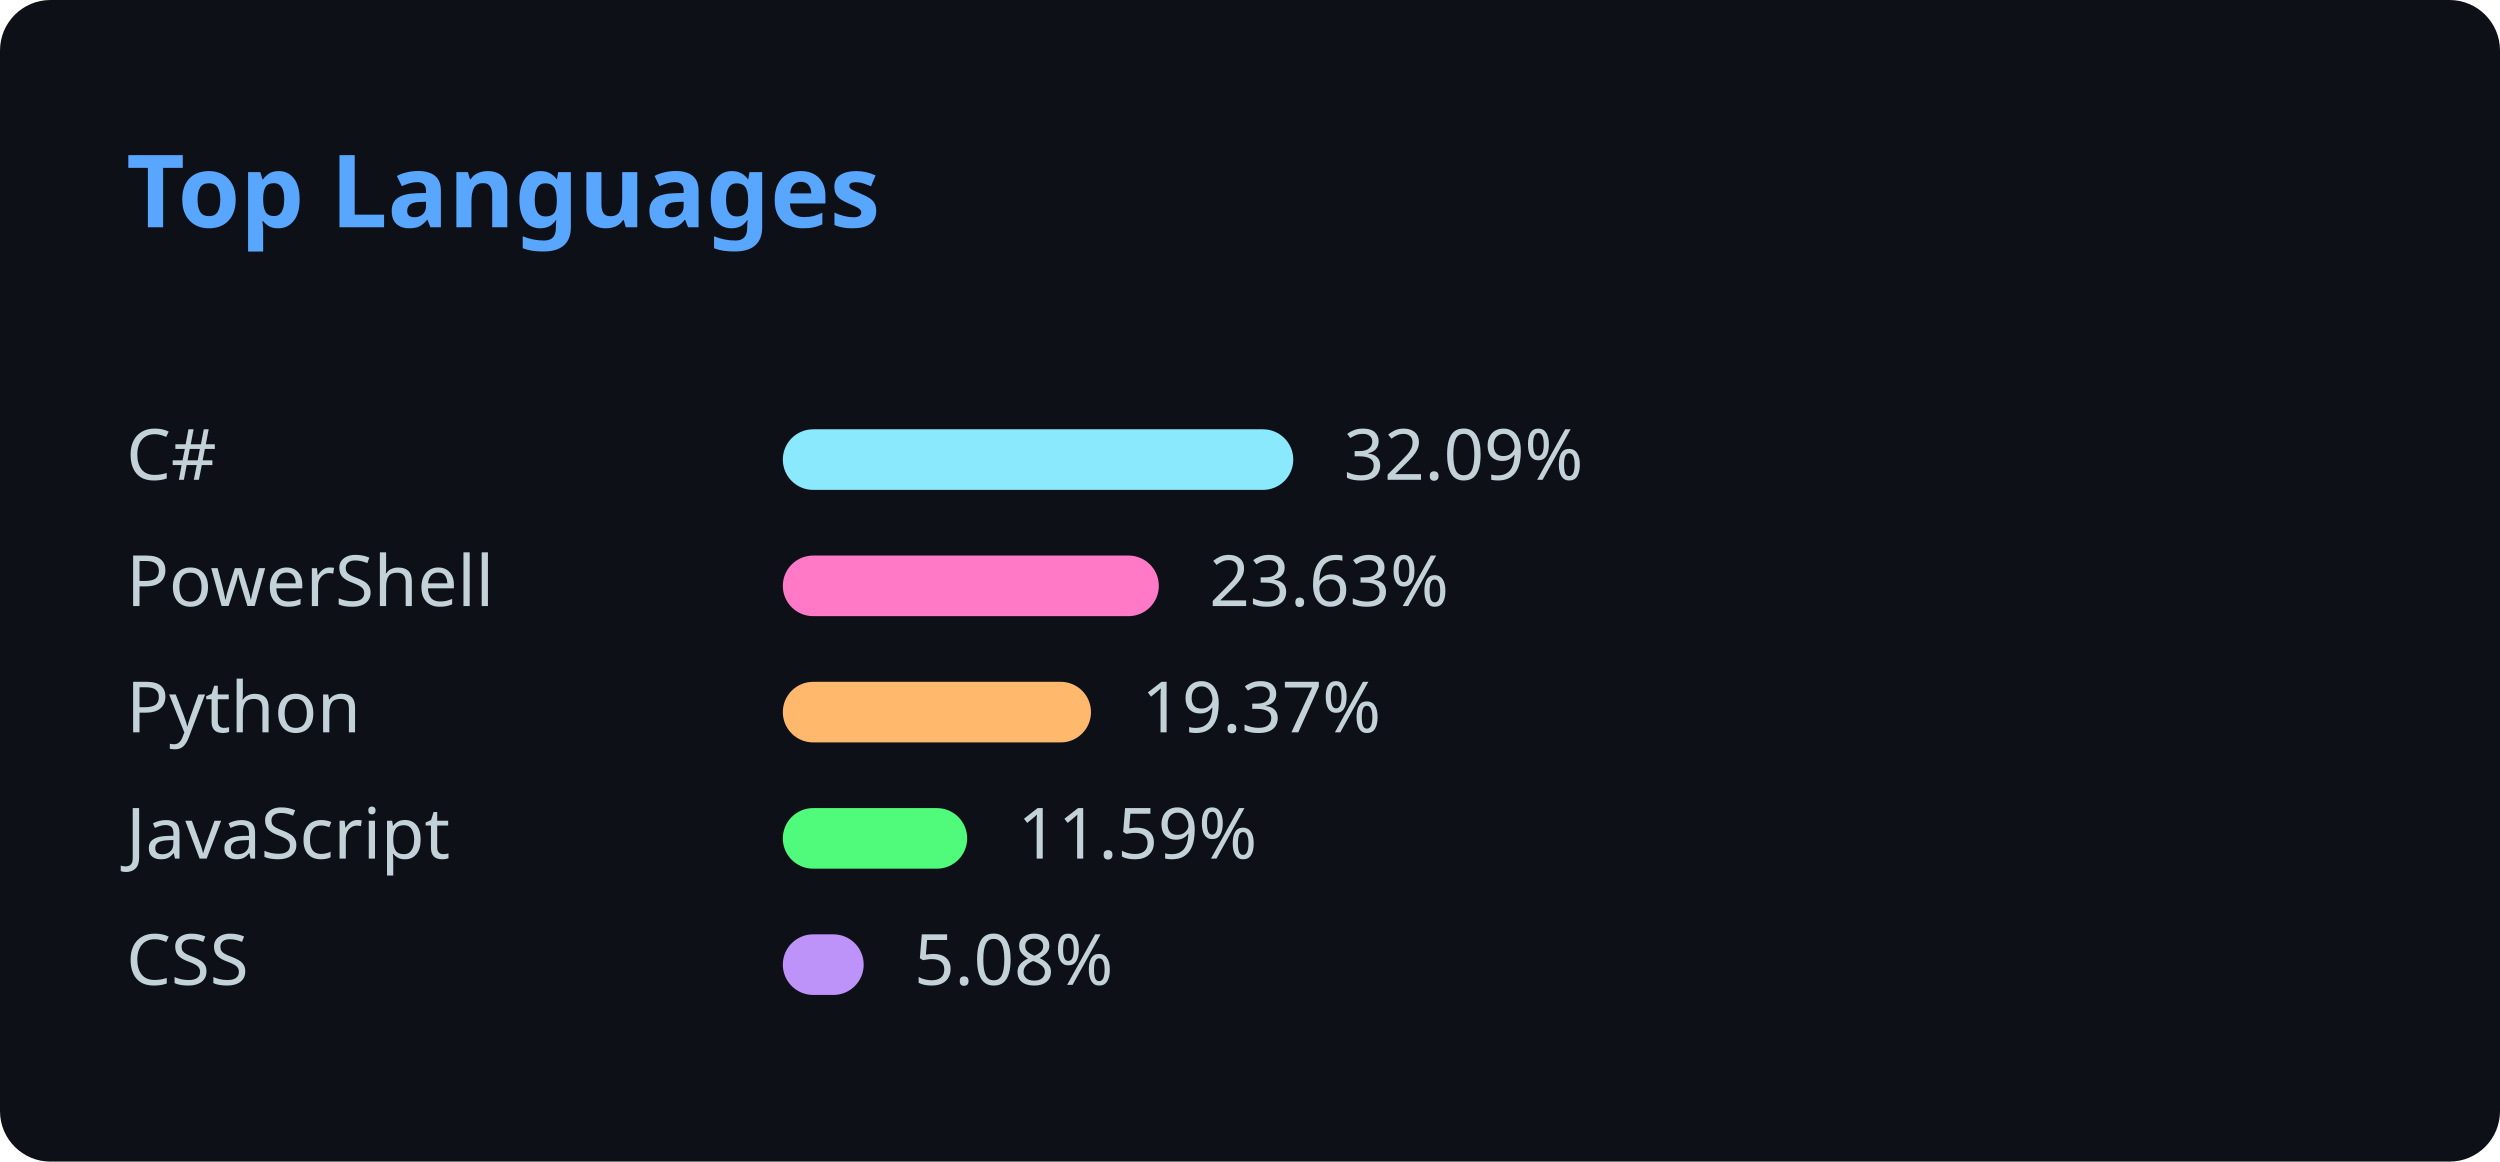
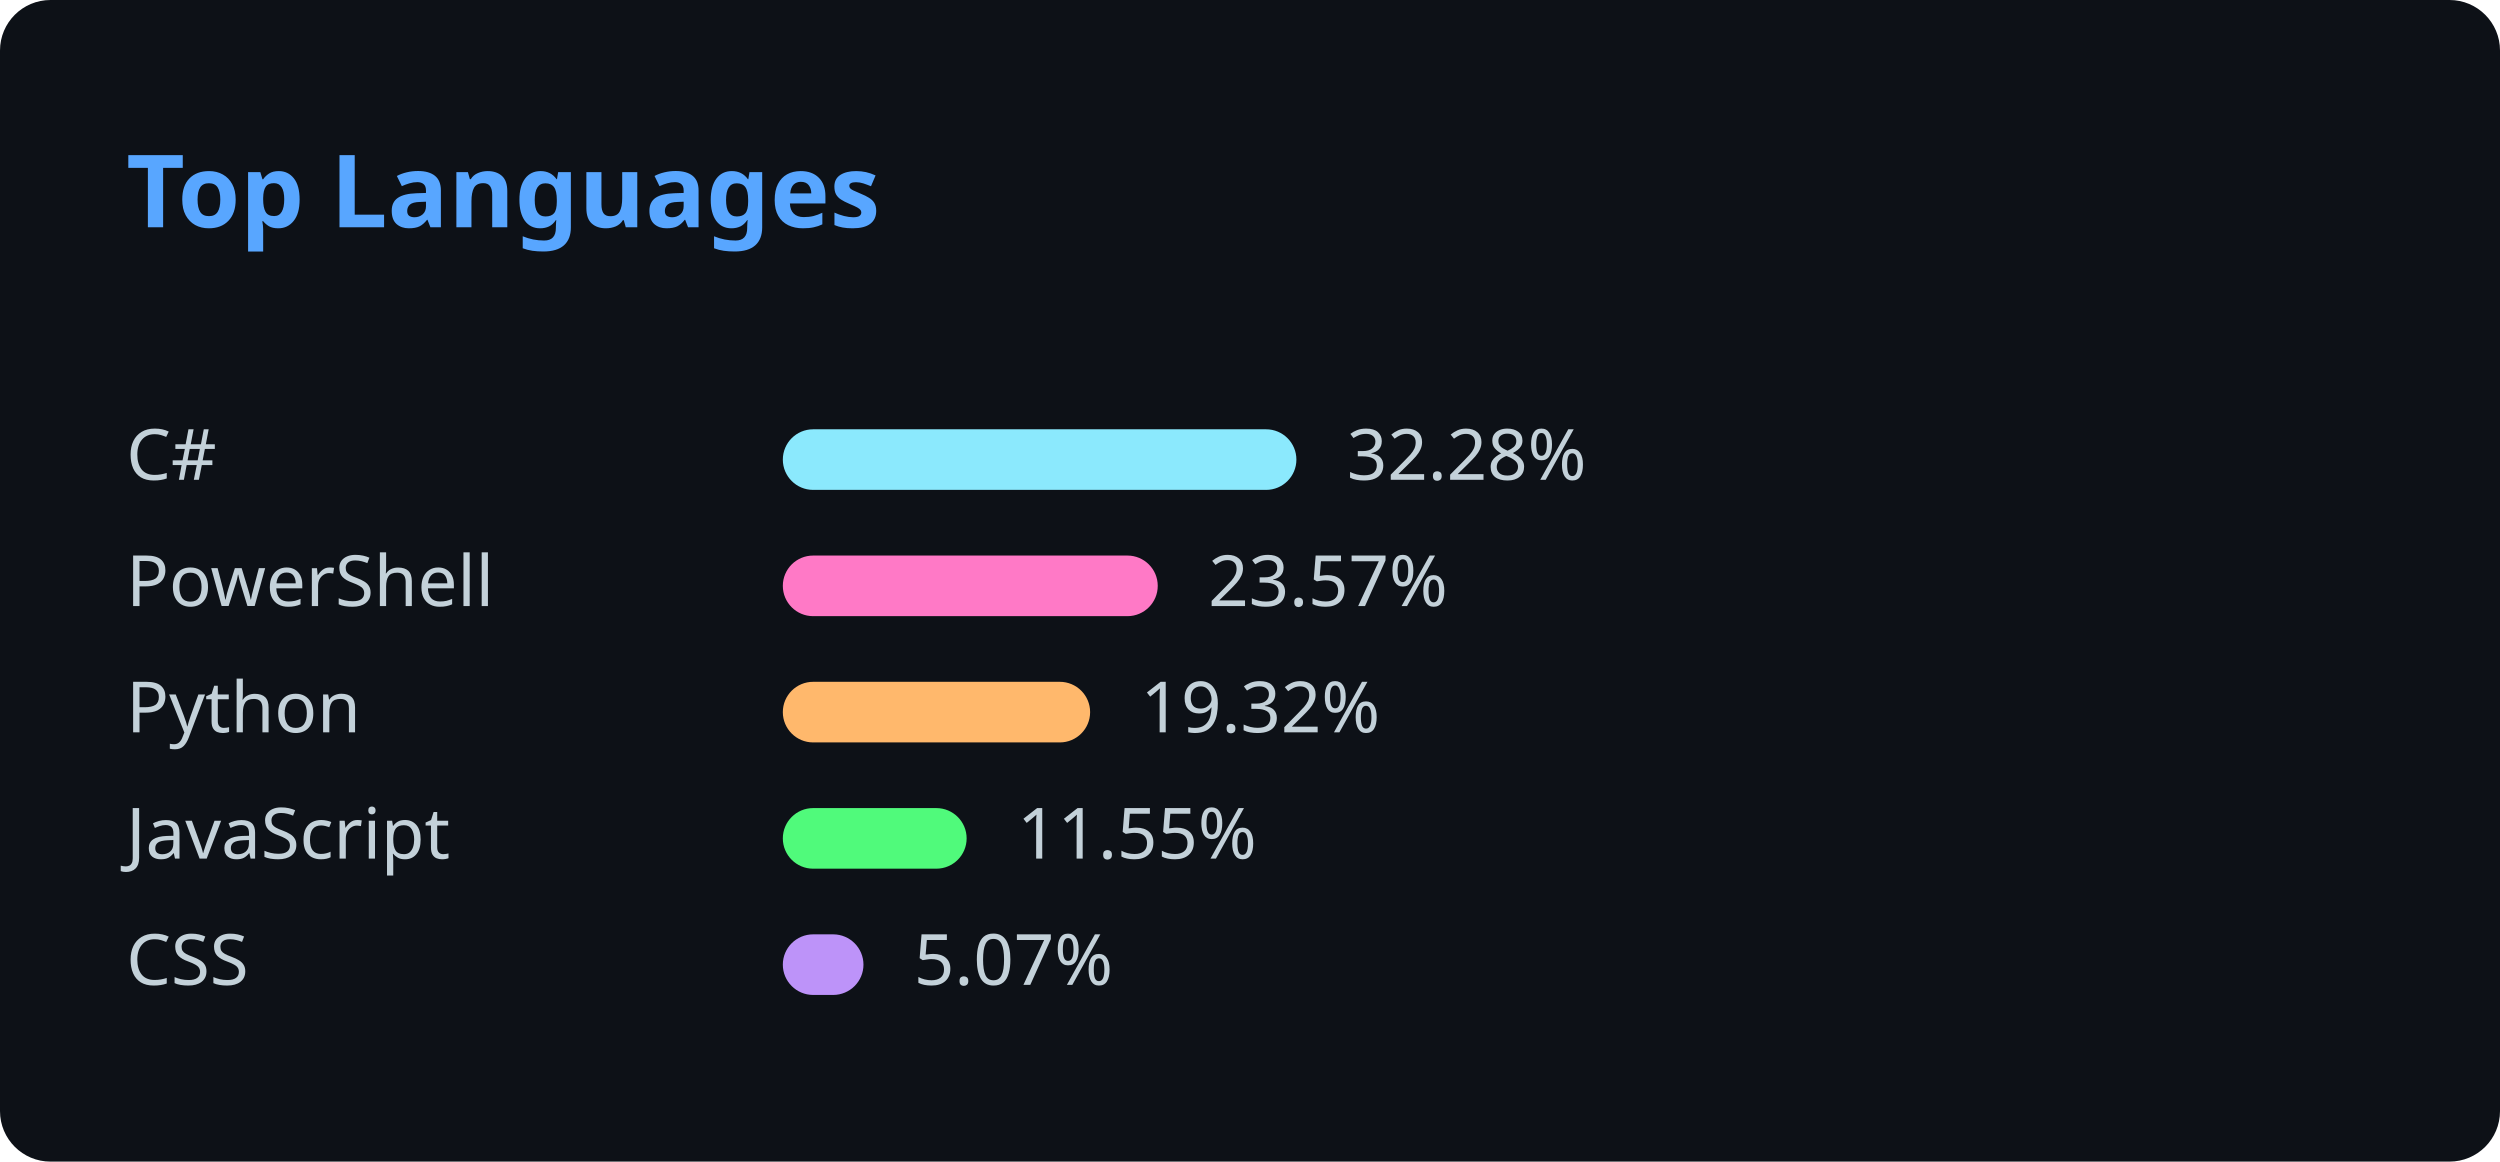
<svg xmlns="http://www.w3.org/2000/svg" width="495" height="230" viewBox="0 0 495 230">
  <rect width="495" height="230" fill="#0D1117" rx="10" ry="10" />
  <text x="25" y="45" font-family="Segoe UI,Tahoma,Geneva,Verdana,sans-serif" font-size="20" font-weight="bold" fill="#58A6FF">Top Languages</text>
  <g>
    <text x="25" y="95" font-family="Segoe UI,Tahoma,Geneva,Verdana,sans-serif" font-size="14" fill="#C3D1D9">C#</text>
-     <rect x="155" y="85" width="101.068" height="12" fill="#8be9fd" rx="6" ry="6" />
-     <text x="266.068" y="95" font-family="Segoe UI,Tahoma,Geneva,Verdana,sans-serif" font-size="14" fill="#C3D1D9">32.09%</text>
+     <rect x="155" y="85" width="101.687" height="12" fill="#8be9fd" rx="6" ry="6" />
+     <text x="266.687" y="95" font-family="Segoe UI,Tahoma,Geneva,Verdana,sans-serif" font-size="14" fill="#C3D1D9">32.28%</text>
    <text x="25" y="120" font-family="Segoe UI,Tahoma,Geneva,Verdana,sans-serif" font-size="14" fill="#C3D1D9">PowerShell</text>
-     <rect x="155" y="110" width="74.449" height="12" fill="#ff79c6" rx="6" ry="6" />
-     <text x="239.449" y="120" font-family="Segoe UI,Tahoma,Geneva,Verdana,sans-serif" font-size="14" fill="#C3D1D9">23.63%</text>
+     <rect x="155" y="110" width="74.234" height="12" fill="#ff79c6" rx="6" ry="6" />
+     <text x="239.234" y="120" font-family="Segoe UI,Tahoma,Geneva,Verdana,sans-serif" font-size="14" fill="#C3D1D9">23.57%</text>
    <text x="25" y="145" font-family="Segoe UI,Tahoma,Geneva,Verdana,sans-serif" font-size="14" fill="#C3D1D9">Python</text>
-     <rect x="155" y="135" width="61.019" height="12" fill="#ffb86c" rx="6" ry="6" />
-     <text x="226.019" y="145" font-family="Segoe UI,Tahoma,Geneva,Verdana,sans-serif" font-size="14" fill="#C3D1D9">19.37%</text>
+     <rect x="155" y="135" width="60.843" height="12" fill="#ffb86c" rx="6" ry="6" />
+     <text x="225.843" y="145" font-family="Segoe UI,Tahoma,Geneva,Verdana,sans-serif" font-size="14" fill="#C3D1D9">19.32%</text>
    <text x="25" y="170" font-family="Segoe UI,Tahoma,Geneva,Verdana,sans-serif" font-size="14" fill="#C3D1D9">JavaScript</text>
-     <rect x="155" y="160" width="36.498" height="12" fill="#50fa7b" rx="6" ry="6" />
-     <text x="201.498" y="170" font-family="Segoe UI,Tahoma,Geneva,Verdana,sans-serif" font-size="14" fill="#C3D1D9">11.59%</text>
+     <rect x="155" y="160" width="36.393" height="12" fill="#50fa7b" rx="6" ry="6" />
+     <text x="201.393" y="170" font-family="Segoe UI,Tahoma,Geneva,Verdana,sans-serif" font-size="14" fill="#C3D1D9">11.55%</text>
    <text x="25" y="195" font-family="Segoe UI,Tahoma,Geneva,Verdana,sans-serif" font-size="14" fill="#C3D1D9">CSS</text>
-     <rect x="155" y="185" width="16.012" height="12" fill="#bd93f9" rx="6" ry="6" />
-     <text x="181.012" y="195" font-family="Segoe UI,Tahoma,Geneva,Verdana,sans-serif" font-size="14" fill="#C3D1D9">5.08%</text>
+     <rect x="155" y="185" width="15.966" height="12" fill="#bd93f9" rx="6" ry="6" />
+     <text x="180.966" y="195" font-family="Segoe UI,Tahoma,Geneva,Verdana,sans-serif" font-size="14" fill="#C3D1D9">5.07%</text>
  </g>
</svg>
